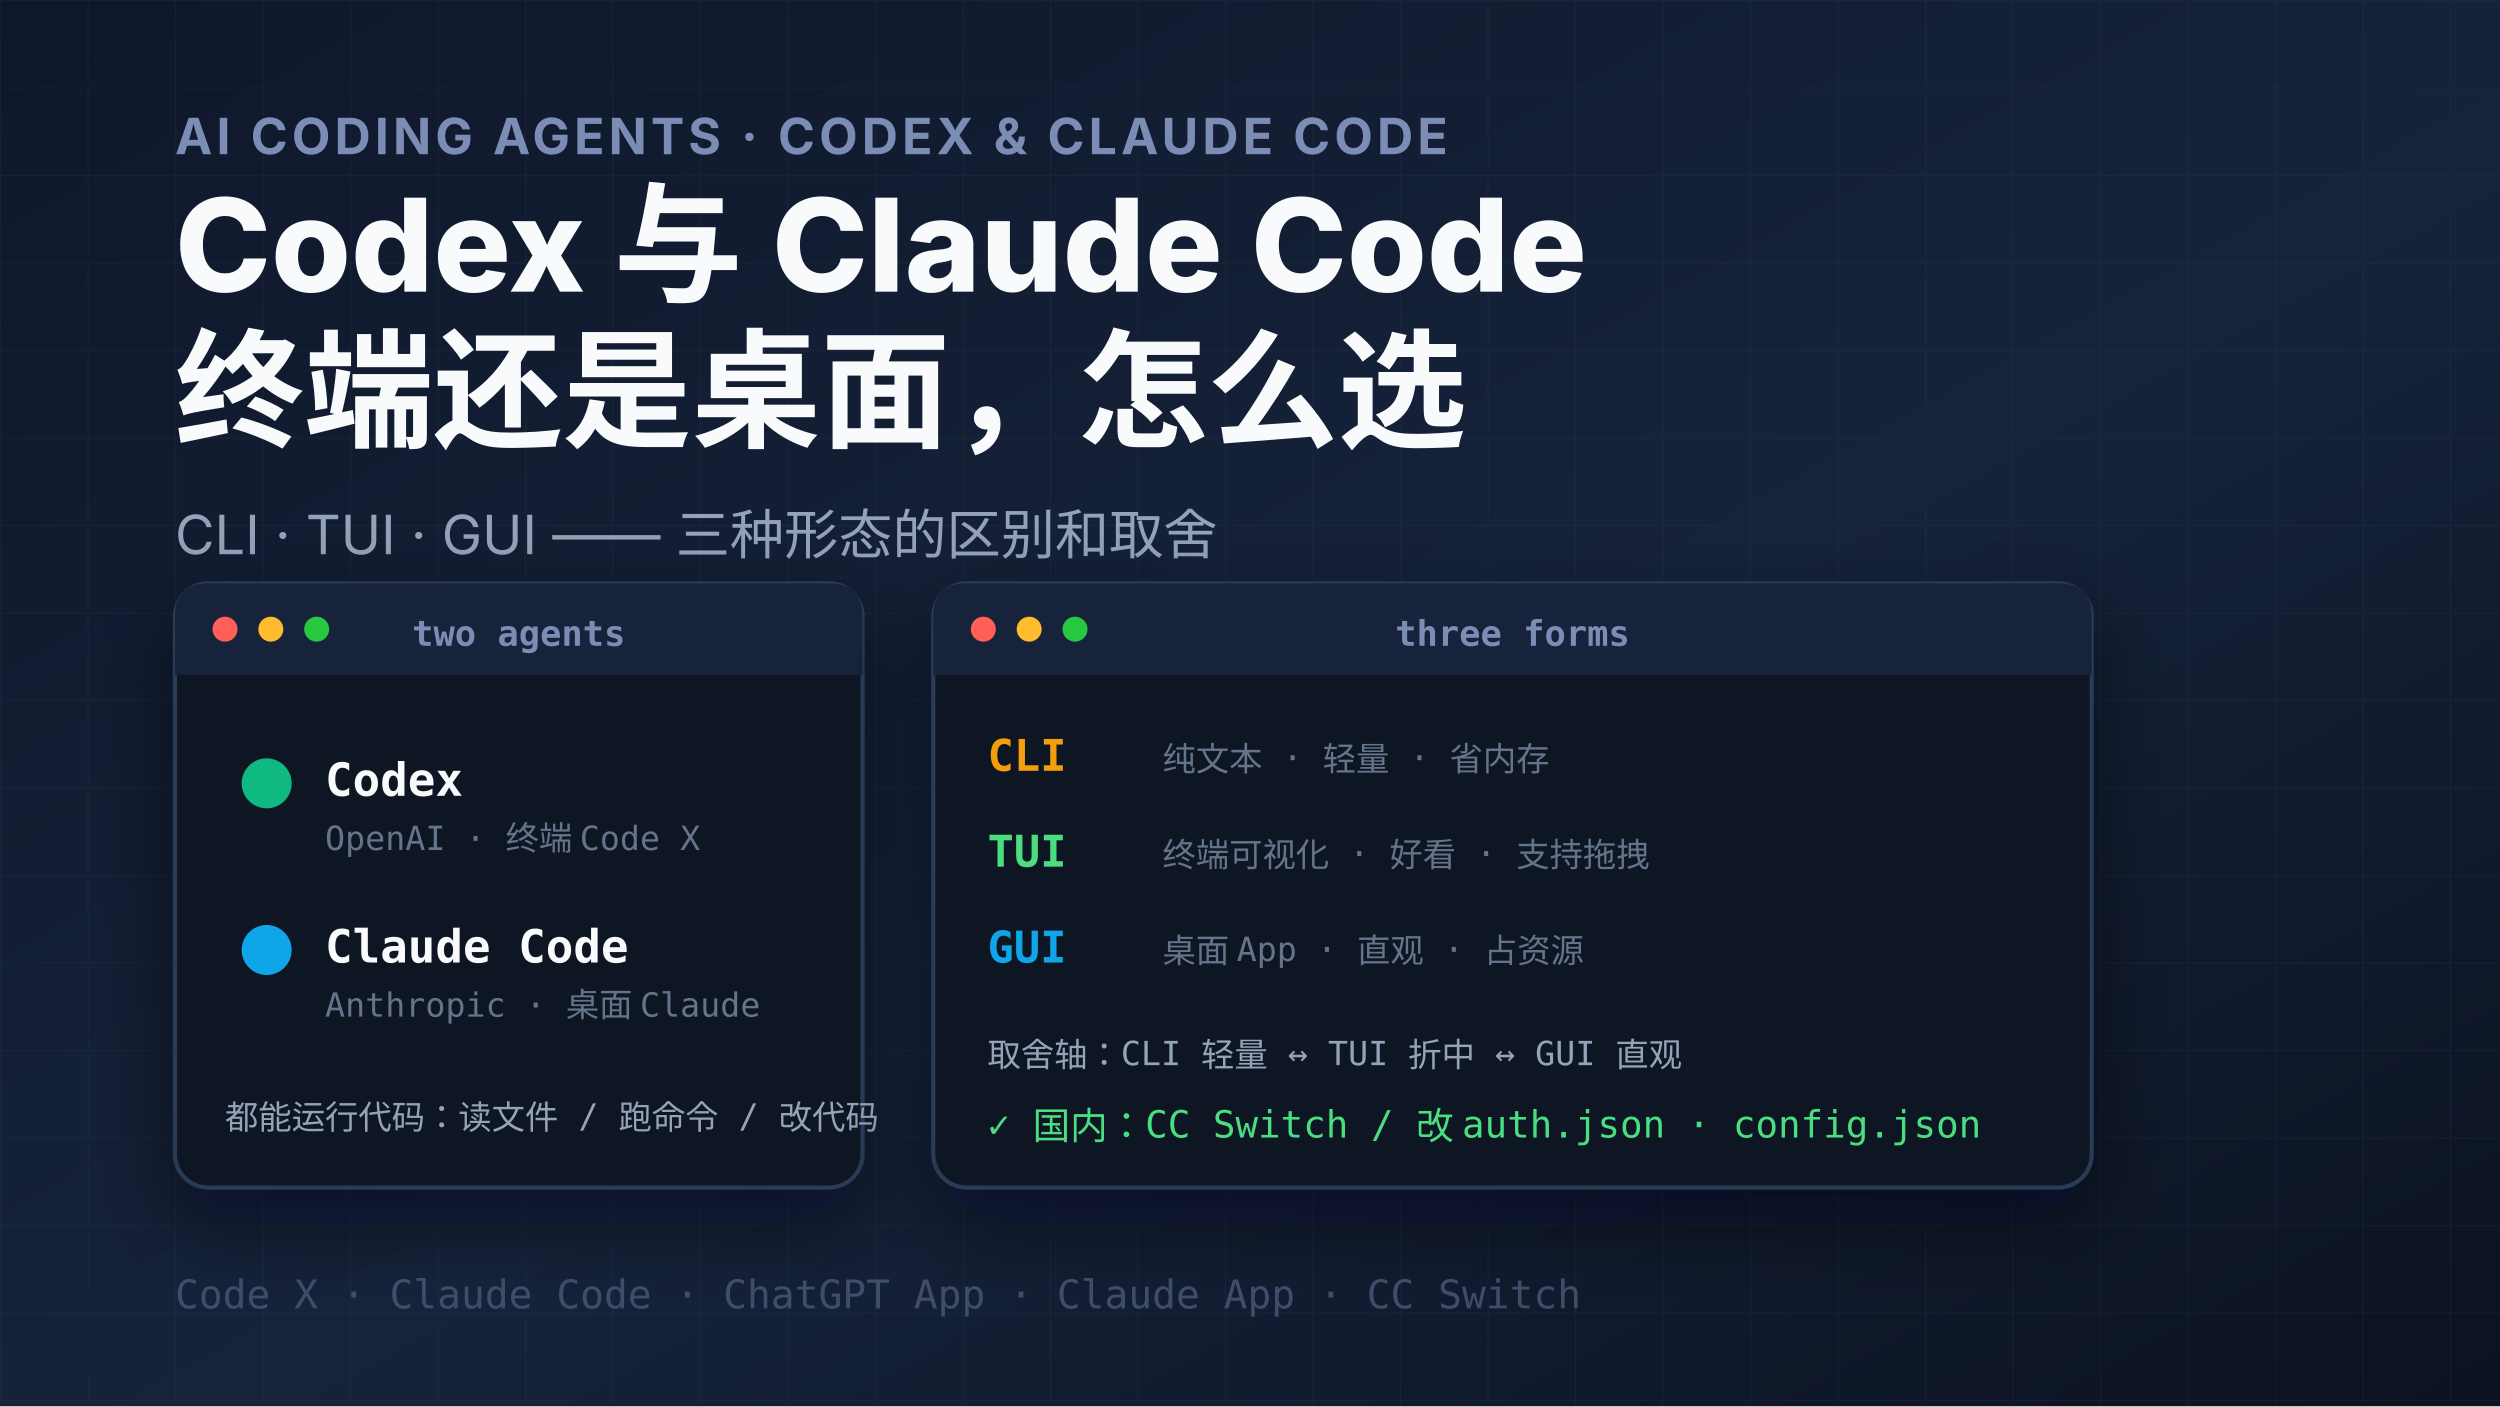
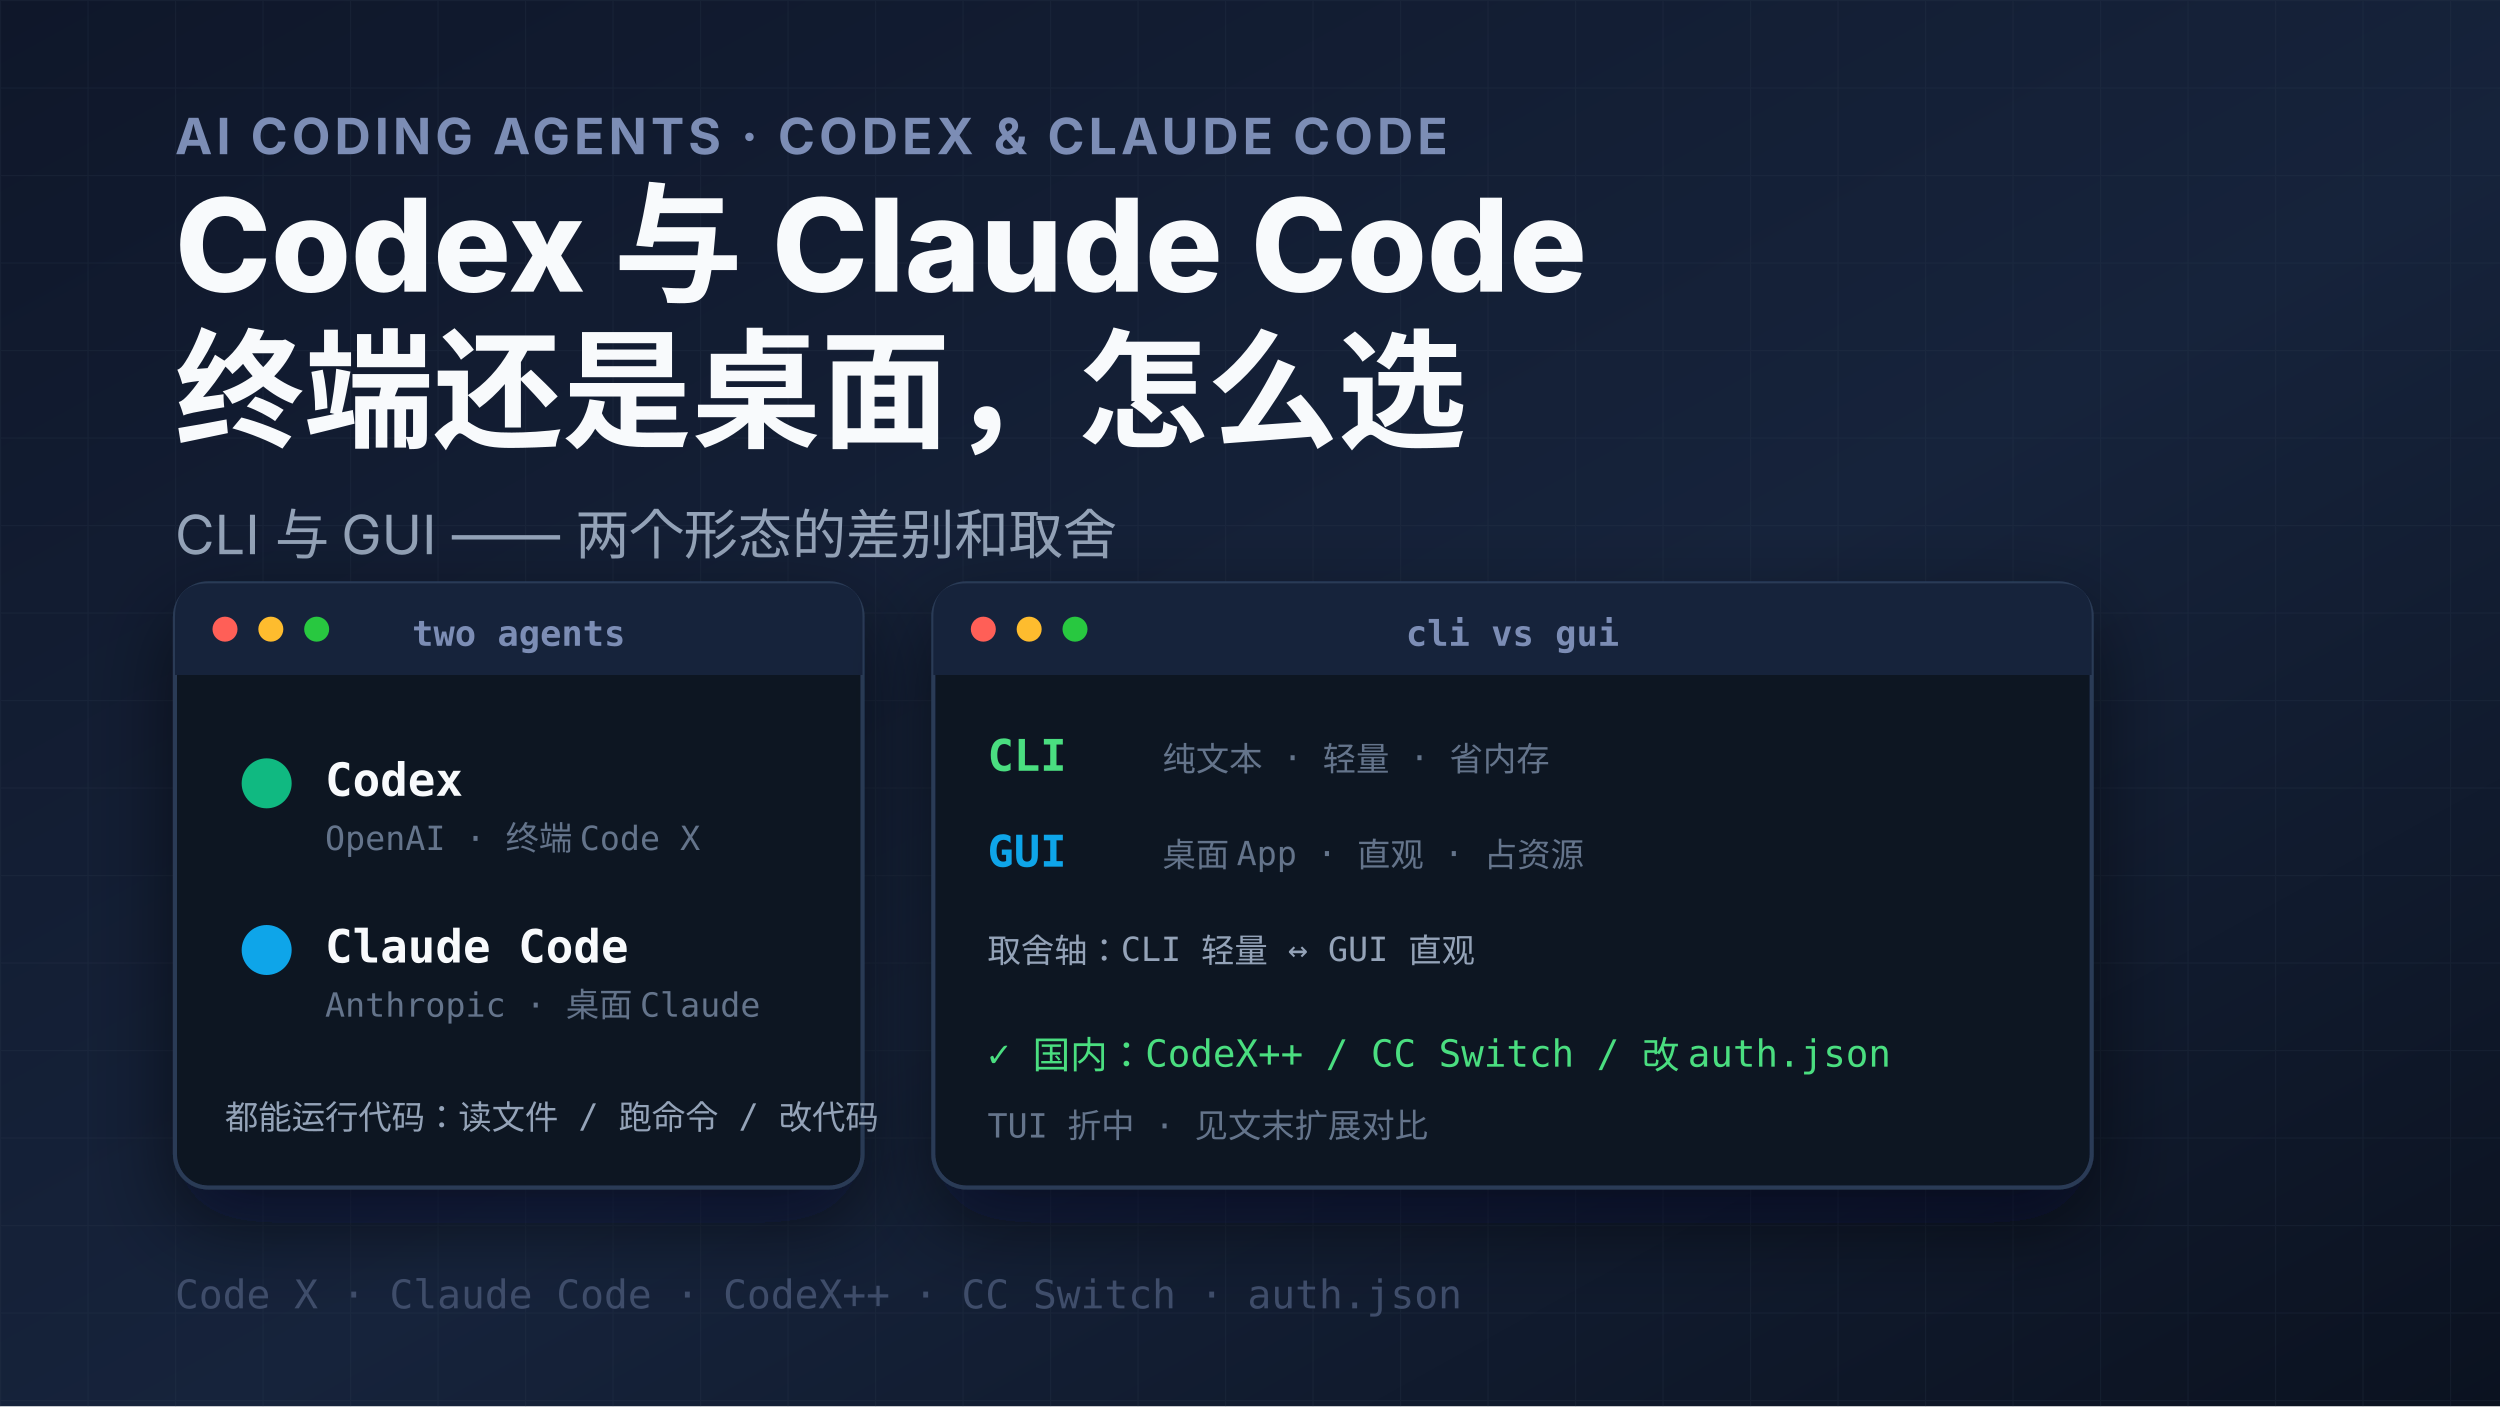
<svg xmlns="http://www.w3.org/2000/svg" width="1200" height="675" viewBox="0 0 1200 675" role="img" aria-labelledby="title desc">
  <defs>
    <linearGradient id="bg" x1="0" x2="1" y1="0" y2="1">
      <stop offset="0" stop-color="#0f172a" />
      <stop offset="0.55" stop-color="#16233b" />
      <stop offset="1" stop-color="#0b1220" />
    </linearGradient>
    <linearGradient id="accent" x1="0" x2="1" y1="0" y2="1">
      <stop offset="0" stop-color="#10b981" />
      <stop offset="1" stop-color="#0ea5e9" />
    </linearGradient>
    <filter id="shadow" x="-20%" y="-20%" width="140%" height="140%">
      <feDropShadow dx="0" dy="16" stdDeviation="20" flood-color="#020617" flood-opacity="0.55" />
    </filter>
    <pattern id="grid" width="42" height="42" patternUnits="userSpaceOnUse">
      <path d="M42 0 H0 V42" fill="none" stroke="#334155" stroke-opacity="0.35" stroke-width="1" />
    </pattern>
  </defs>
  <rect width="1200" height="675" fill="url(#bg)" />
  <rect width="1200" height="675" fill="url(#grid)" opacity="0.6" />
  <g transform="translate(84 74)" font-family="Inter, Arial, 'Microsoft YaHei', sans-serif">
    <text x="0" y="0" fill="#7c8db5" font-size="24" font-weight="700" letter-spacing="2">AI CODING AGENTS · CODEX &amp; CLAUDE CODE</text>
    <text x="0" y="66" fill="#f8fafc" font-size="62" font-weight="800">Codex 与 Claude Code</text>
    <text x="0" y="136" fill="#f8fafc" font-size="62" font-weight="800">终端还是桌面，怎么选</text>
-     <text x="0" y="192" fill="#94a3b8" font-size="26">CLI · TUI · GUI —— 三种形态的区别和取舍</text>
+     <text x="0" y="192" fill="#94a3b8" font-size="26">CLI 与 GUI —— 两个形态的差别和取舍</text>
  </g>
  <g transform="translate(84 280)" font-family="'Cascadia Mono', Consolas, monospace">
    <rect x="0" y="0" width="330" height="290" rx="16" fill="#0b1220" stroke="#2b3b56" stroke-width="2" filter="url(#shadow)" />
    <path d="M0 16 Q0 0 16 0 H314 Q330 0 330 16 V44 H0 Z" fill="#16233b" />
    <circle cx="24" cy="22" r="6" fill="#ff5f57" />
    <circle cx="46" cy="22" r="6" fill="#febc2e" />
    <circle cx="68" cy="22" r="6" fill="#28c840" />
    <text x="165" y="30" fill="#7c8db5" font-size="17" text-anchor="middle" font-weight="600">two agents</text>
    <circle cx="44" cy="96" r="12" fill="#10b981" />
    <text x="72" y="102" fill="#f8fafc" font-size="22" font-weight="700">Codex</text>
    <text x="72" y="128" fill="#64748b" font-size="16">OpenAI · 终端 Code X</text>
    <circle cx="44" cy="176" r="12" fill="#0ea5e9" />
    <text x="72" y="182" fill="#f8fafc" font-size="22" font-weight="700">Claude Code</text>
    <text x="72" y="208" fill="#64748b" font-size="16">Anthropic · 桌面 Claude</text>
    <text x="24" y="262" fill="#94a3b8" font-size="16">都能运行代码：读文件 / 跑命令 / 改代码</text>
  </g>
  <g transform="translate(448 280)" font-family="'Cascadia Mono', Consolas, monospace">
    <rect x="0" y="0" width="556" height="290" rx="16" fill="#0b1220" stroke="#2b3b56" stroke-width="2" filter="url(#shadow)" />
    <path d="M0 16 Q0 0 16 0 H540 Q556 0 556 16 V44 H0 Z" fill="#16233b" />
    <circle cx="24" cy="22" r="6" fill="#ff5f57" />
    <circle cx="46" cy="22" r="6" fill="#febc2e" />
    <circle cx="68" cy="22" r="6" fill="#28c840" />
-     <text x="278" y="30" fill="#7c8db5" font-size="17" text-anchor="middle" font-weight="600">three forms</text>
-     <text x="26" y="90" fill="#f59e0b" font-size="21" font-weight="700">CLI</text>
+     <text x="278" y="30" fill="#7c8db5" font-size="17" text-anchor="middle" font-weight="600">cli vs gui</text>
+     <text x="26" y="90" fill="#4ade80" font-size="21" font-weight="700">CLI</text>
    <text x="110" y="90" fill="#64748b" font-size="16">纯文本 · 轻量 · 省内存</text>
-     <text x="26" y="136" fill="#4ade80" font-size="21" font-weight="700">TUI</text>
-     <text x="110" y="136" fill="#64748b" font-size="16">终端可视化 · 好看 · 支持拖拽</text>
-     <text x="26" y="182" fill="#0ea5e9" font-size="21" font-weight="700">GUI</text>
-     <text x="110" y="182" fill="#64748b" font-size="16">桌面 App · 直观 · 占资源</text>
-     <text x="26" y="232" fill="#94a3b8" font-size="16">取舍轴：CLI 轻量 ↔ TUI 折中 ↔ GUI 直观</text>
-     <text x="26" y="266" fill="#4ade80" font-size="18">✓ 国内：CC Switch / 改 auth.json · config.json</text>
+     <text x="26" y="136" fill="#0ea5e9" font-size="21" font-weight="700">GUI</text>
+     <text x="110" y="136" fill="#64748b" font-size="16">桌面 App · 直观 · 占资源</text>
+     <text x="26" y="182" fill="#94a3b8" font-size="16">取舍轴：CLI 轻量 ↔ GUI 直观</text>
+     <text x="26" y="232" fill="#4ade80" font-size="18">✓ 国内：CodeX++ / CC Switch / 改 auth.json</text>
+     <text x="26" y="266" fill="#64748b" font-size="16">TUI 折中 · 见文末扩展对比</text>
  </g>
-   <text x="84" y="628" fill="#3f4d6a" font-family="'Cascadia Mono', Consolas, monospace" font-size="19">Code X · Claude Code · ChatGPT App · Claude App · CC Switch</text>
+   <text x="84" y="628" fill="#3f4d6a" font-family="'Cascadia Mono', Consolas, monospace" font-size="19">Code X · Claude Code · CodeX++ · CC Switch · auth.json</text>
</svg>
